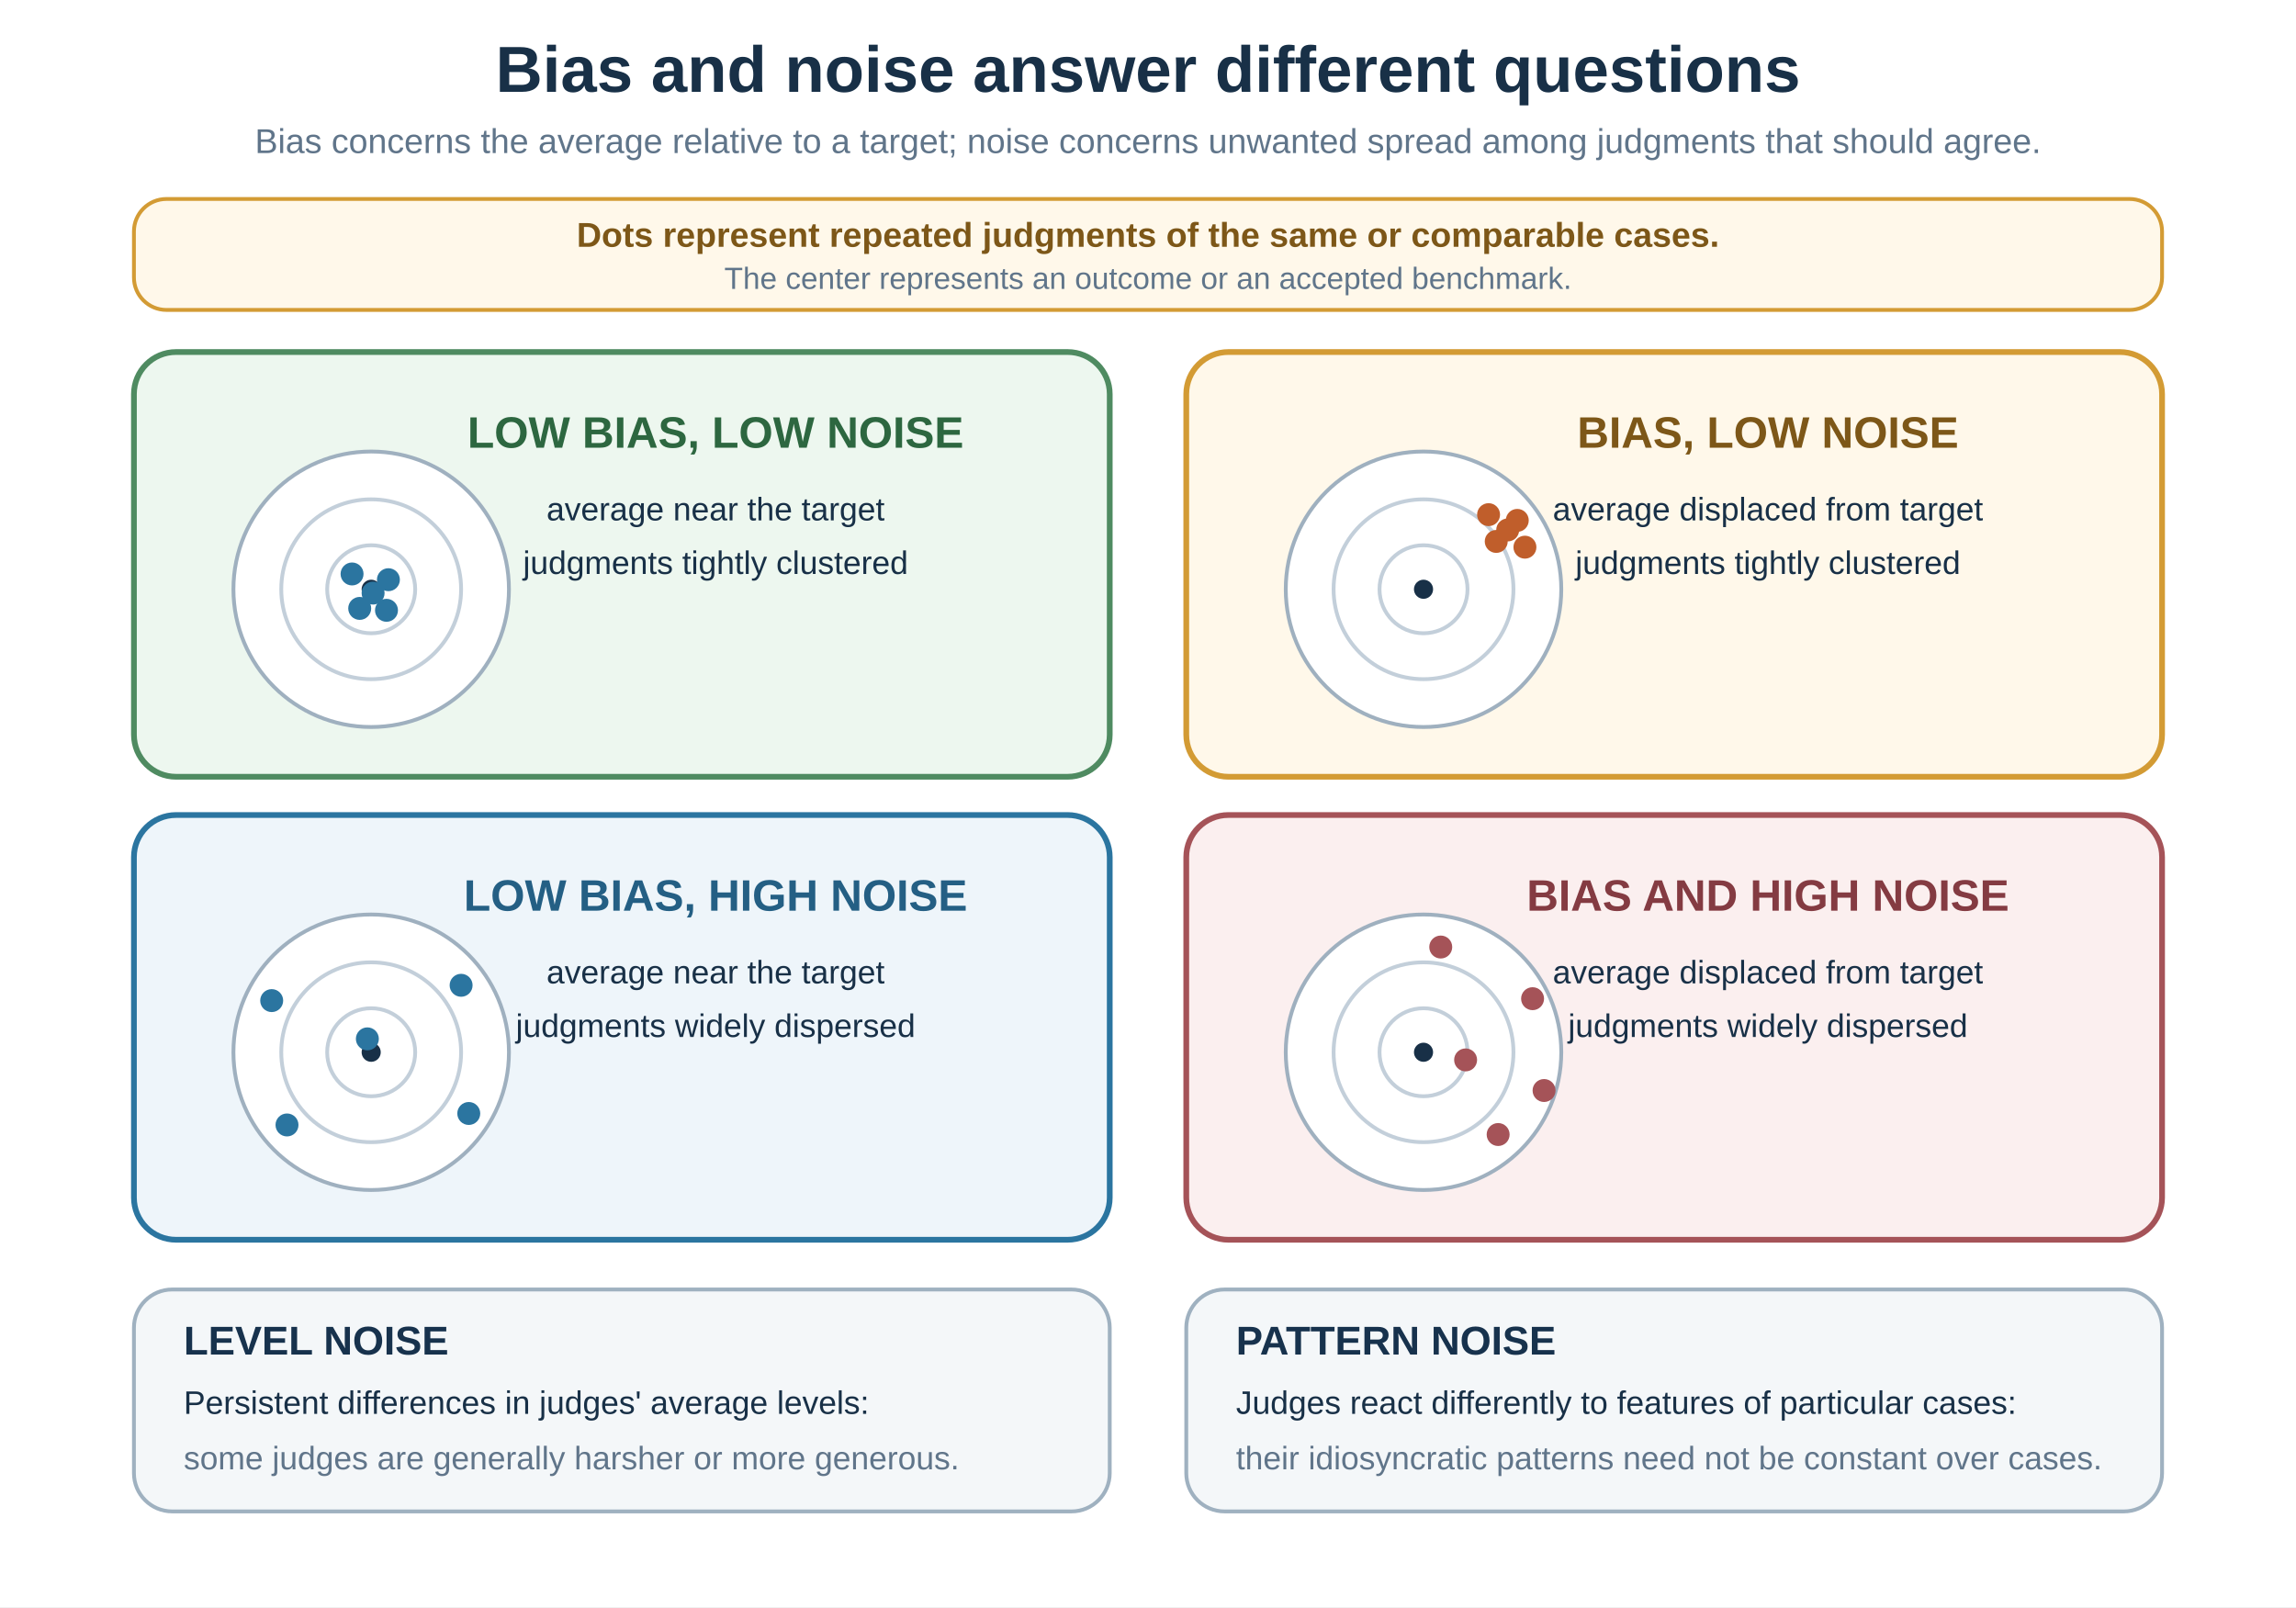
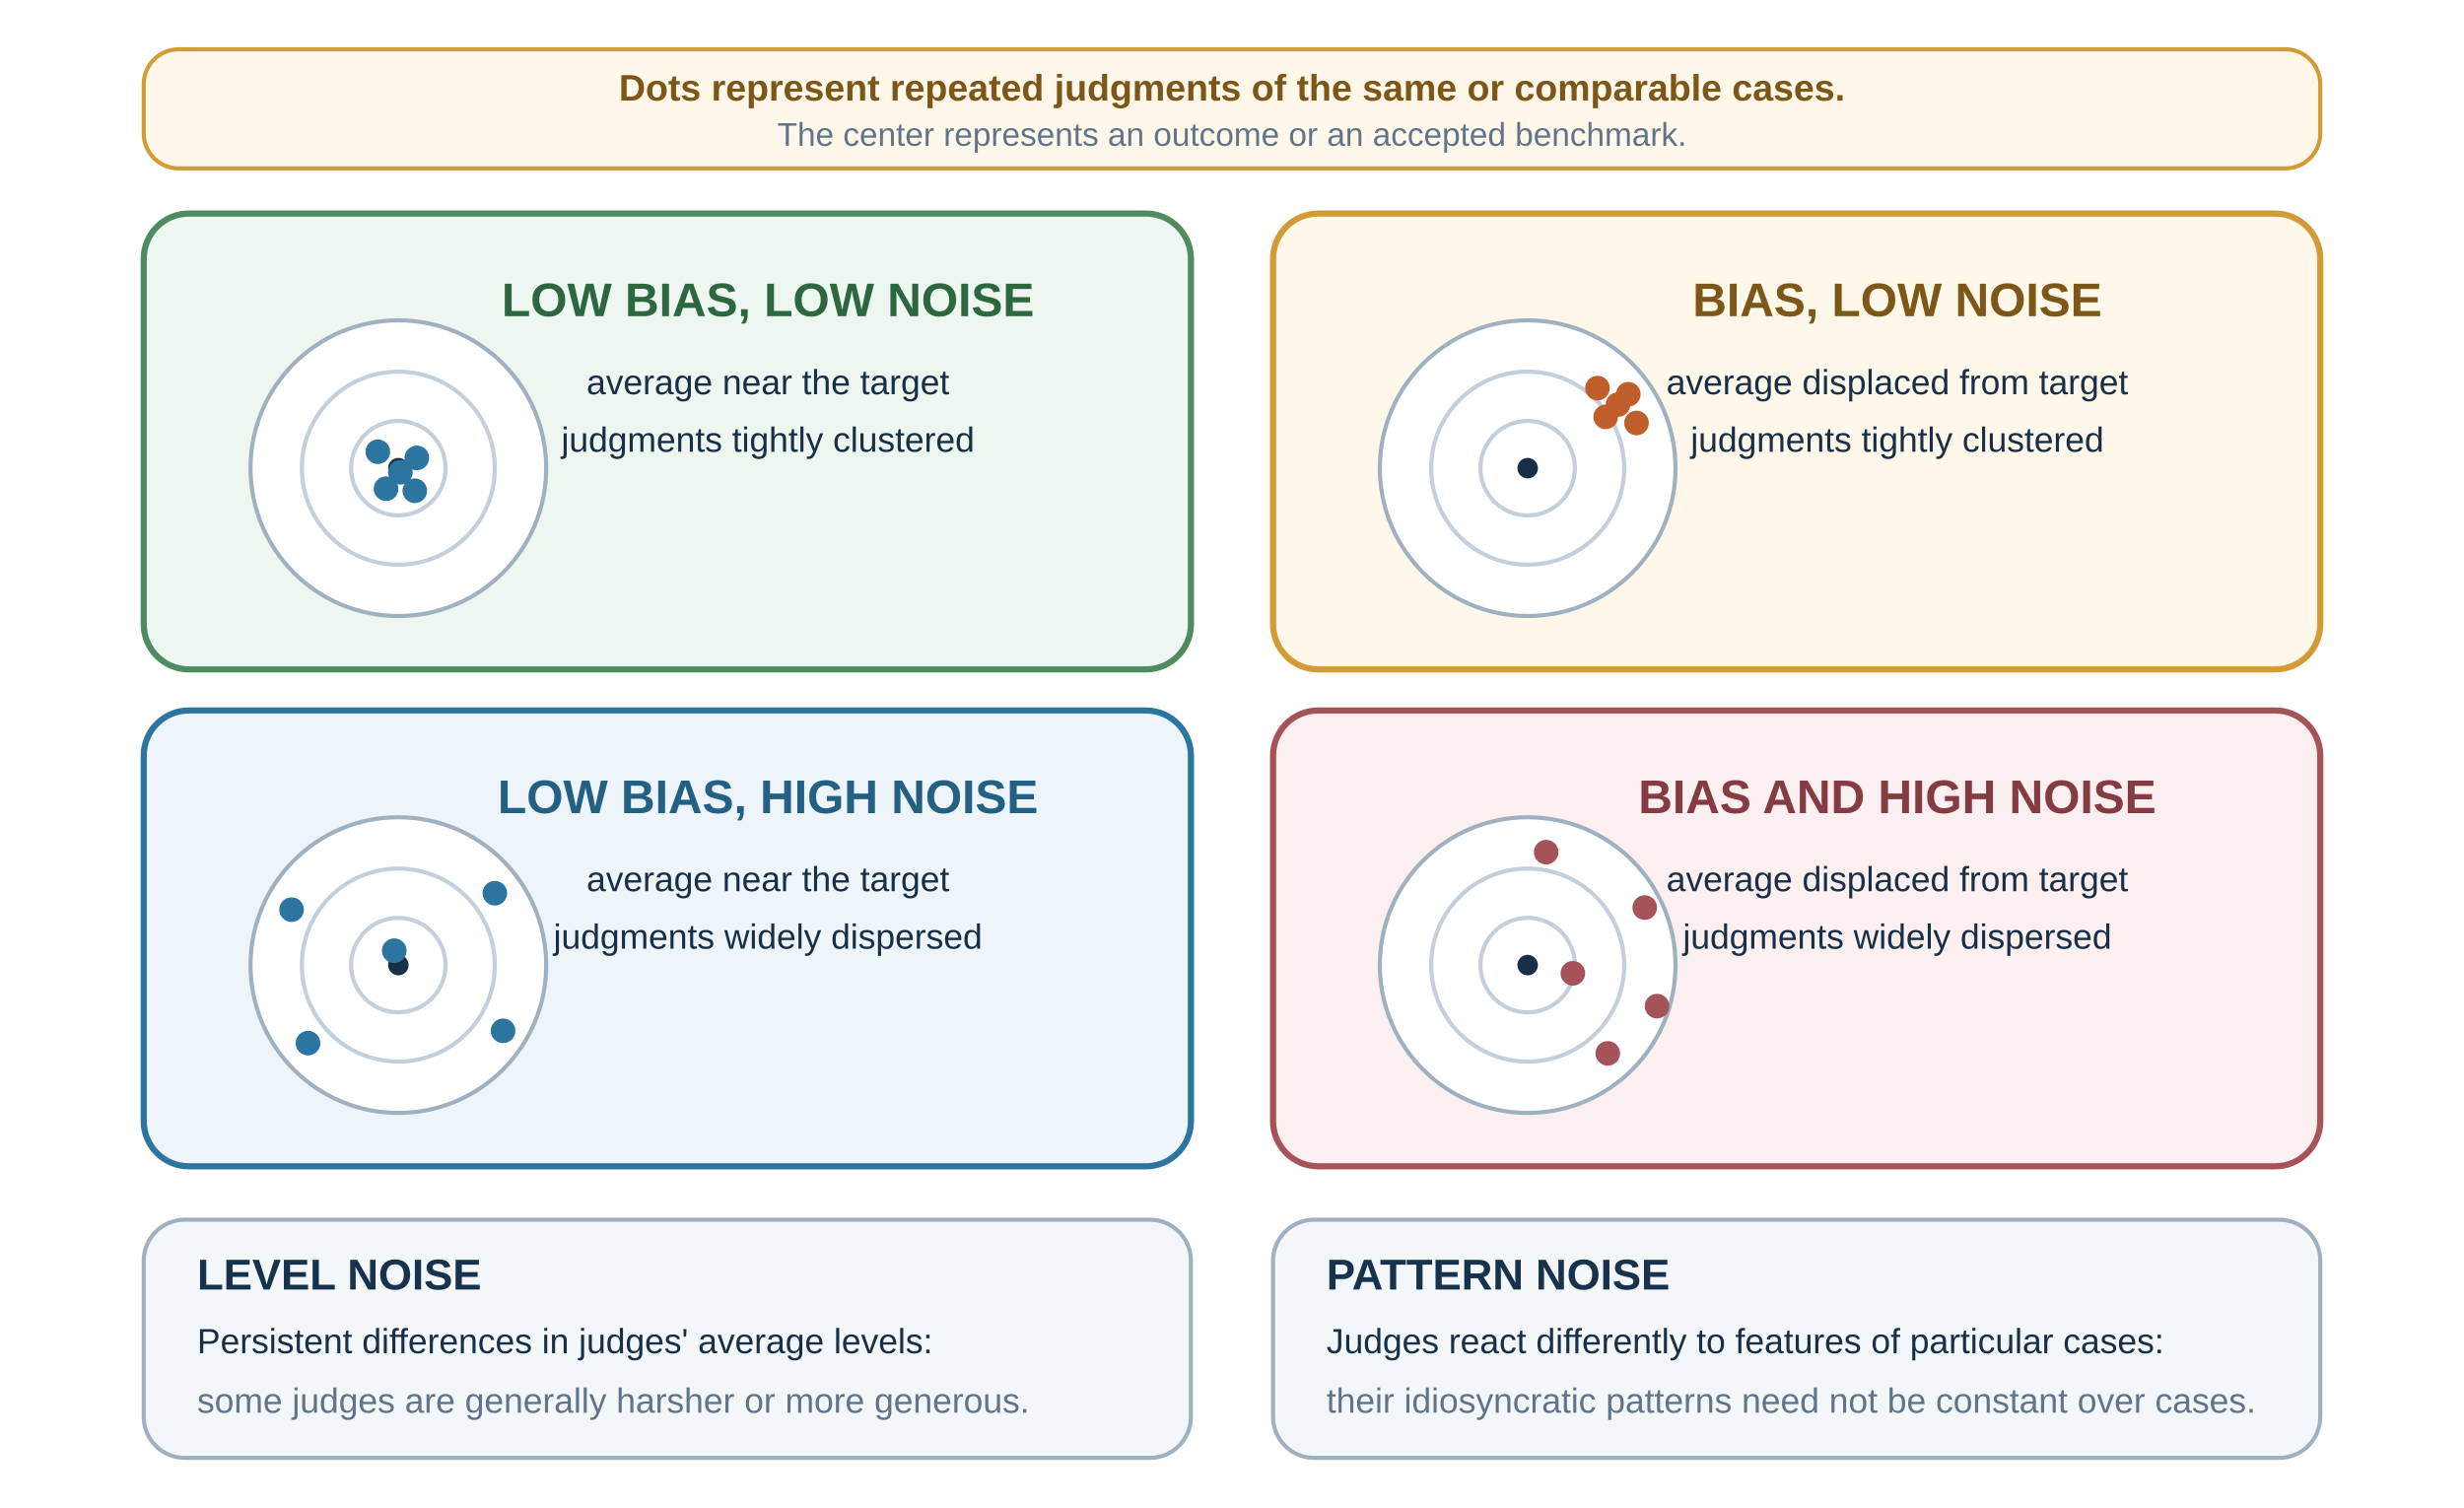
- <svg xmlns="http://www.w3.org/2000/svg" width="1200" height="840" viewBox="0 0 1200 840" role="img" aria-labelledby="bias-title bias-desc">
+ <svg xmlns="http://www.w3.org/2000/svg" width="1200" height="734" viewBox="0 80 1200 734" role="img" aria-labelledby="bias-title bias-desc">
  <rect width="1200" height="840" fill="#ffffff" />
-   <text x="600" y="48" text-anchor="middle" font-family="Arial, Helvetica, sans-serif" font-size="34" font-weight="700" fill="#183047">Bias and noise answer different questions</text>
-   <text x="600" y="80" text-anchor="middle" font-family="Arial, Helvetica, sans-serif" font-size="18" fill="#60758a">Bias concerns the average relative to a target; noise concerns unwanted spread among judgments that should agree.</text>
  <rect x="70" y="104" width="1060" height="58" rx="17" fill="#fff8ea" stroke="#d39b34" stroke-width="2" />
  <text x="600" y="129" text-anchor="middle" font-family="Arial, Helvetica, sans-serif" font-size="18" font-weight="700" fill="#7d5718">Dots represent repeated judgments of the same or comparable cases.</text>
  <text x="600" y="151" text-anchor="middle" font-family="Arial, Helvetica, sans-serif" font-size="16" fill="#60758a">The center represents an outcome or an accepted benchmark.</text>
  <g font-family="Arial, Helvetica, sans-serif">
    <g transform="translate(70,184)">
      <rect width="510" height="222" rx="22" fill="#edf7ef" stroke="#4f8b61" stroke-width="3" />
      <text x="304" y="50" text-anchor="middle" font-size="23" font-weight="700" fill="#2d6740">LOW BIAS, LOW NOISE</text>
      <text x="304" y="88" text-anchor="middle" font-size="17" fill="#183047">average near the target</text>
      <text x="304" y="116" text-anchor="middle" font-size="17" fill="#183047">judgments tightly clustered</text>
      <g transform="translate(124,124)">
        <circle r="72" fill="#ffffff" stroke="#9fb0bf" stroke-width="2" />
        <circle r="47" fill="none" stroke="#c3cfda" stroke-width="2" />
        <circle r="23" fill="none" stroke="#c3cfda" stroke-width="2" />
        <circle r="5" fill="#183047" />
        <g fill="#2b75a0">
          <circle cx="-10" cy="-8" r="6" />
          <circle cx="9" cy="-5" r="6" />
          <circle cx="-6" cy="10" r="6" />
          <circle cx="8" cy="11" r="6" />
          <circle cx="1" cy="2" r="6" />
        </g>
      </g>
    </g>
    <g transform="translate(620,184)">
      <rect width="510" height="222" rx="22" fill="#fff8ea" stroke="#d39b34" stroke-width="3" />
      <text x="304" y="50" text-anchor="middle" font-size="23" font-weight="700" fill="#7d5718">BIAS, LOW NOISE</text>
      <text x="304" y="88" text-anchor="middle" font-size="17" fill="#183047">average displaced from target</text>
      <text x="304" y="116" text-anchor="middle" font-size="17" fill="#183047">judgments tightly clustered</text>
      <g transform="translate(124,124)">
        <circle r="72" fill="#ffffff" stroke="#9fb0bf" stroke-width="2" />
        <circle r="47" fill="none" stroke="#c3cfda" stroke-width="2" />
        <circle r="23" fill="none" stroke="#c3cfda" stroke-width="2" />
        <circle r="5" fill="#183047" />
        <g fill="#c05e2b">
          <circle cx="34" cy="-39" r="6" />
          <circle cx="49" cy="-36" r="6" />
          <circle cx="38" cy="-25" r="6" />
          <circle cx="53" cy="-22" r="6" />
          <circle cx="44" cy="-31" r="6" />
        </g>
      </g>
    </g>
    <g transform="translate(70,426)">
      <rect width="510" height="222" rx="22" fill="#eef5fa" stroke="#2b75a0" stroke-width="3" />
      <text x="304" y="50" text-anchor="middle" font-size="23" font-weight="700" fill="#245f84">LOW BIAS, HIGH NOISE</text>
      <text x="304" y="88" text-anchor="middle" font-size="17" fill="#183047">average near the target</text>
      <text x="304" y="116" text-anchor="middle" font-size="17" fill="#183047">judgments widely dispersed</text>
      <g transform="translate(124,124)">
        <circle r="72" fill="#ffffff" stroke="#9fb0bf" stroke-width="2" />
        <circle r="47" fill="none" stroke="#c3cfda" stroke-width="2" />
        <circle r="23" fill="none" stroke="#c3cfda" stroke-width="2" />
        <circle r="5" fill="#183047" />
        <g fill="#2b75a0">
          <circle cx="-52" cy="-27" r="6" />
          <circle cx="47" cy="-35" r="6" />
          <circle cx="-44" cy="38" r="6" />
          <circle cx="51" cy="32" r="6" />
          <circle cx="-2" cy="-7" r="6" />
        </g>
      </g>
    </g>
    <g transform="translate(620,426)">
      <rect width="510" height="222" rx="22" fill="#fbefef" stroke="#a55358" stroke-width="3" />
      <text x="304" y="50" text-anchor="middle" font-size="23" font-weight="700" fill="#843b42">BIAS AND HIGH NOISE</text>
      <text x="304" y="88" text-anchor="middle" font-size="17" fill="#183047">average displaced from target</text>
      <text x="304" y="116" text-anchor="middle" font-size="17" fill="#183047">judgments widely dispersed</text>
      <g transform="translate(124,124)">
        <circle r="72" fill="#ffffff" stroke="#9fb0bf" stroke-width="2" />
        <circle r="47" fill="none" stroke="#c3cfda" stroke-width="2" />
        <circle r="23" fill="none" stroke="#c3cfda" stroke-width="2" />
        <circle r="5" fill="#183047" />
        <g fill="#a55358">
          <circle cx="9" cy="-55" r="6" />
          <circle cx="57" cy="-28" r="6" />
          <circle cx="22" cy="4" r="6" />
          <circle cx="63" cy="20" r="6" />
          <circle cx="39" cy="43" r="6" />
        </g>
      </g>
    </g>
  </g>
  <g font-family="Arial, Helvetica, sans-serif">
    <rect x="70" y="674" width="510" height="116" rx="20" fill="#f4f7f9" stroke="#9fb1c0" stroke-width="2" />
    <text x="96" y="708" font-size="21" font-weight="700" fill="#17324d">LEVEL NOISE</text>
    <text x="96" y="739" font-size="17" fill="#183047">Persistent differences in judges' average levels:</text>
    <text x="96" y="768" font-size="17" fill="#60758a">some judges are generally harsher or more generous.</text>
    <rect x="620" y="674" width="510" height="116" rx="20" fill="#f4f7f9" stroke="#9fb1c0" stroke-width="2" />
    <text x="646" y="708" font-size="21" font-weight="700" fill="#17324d">PATTERN NOISE</text>
    <text x="646" y="739" font-size="17" fill="#183047">Judges react differently to features of particular cases:</text>
    <text x="646" y="768" font-size="17" fill="#60758a">their idiosyncratic patterns need not be constant over cases.</text>
  </g>
</svg>
